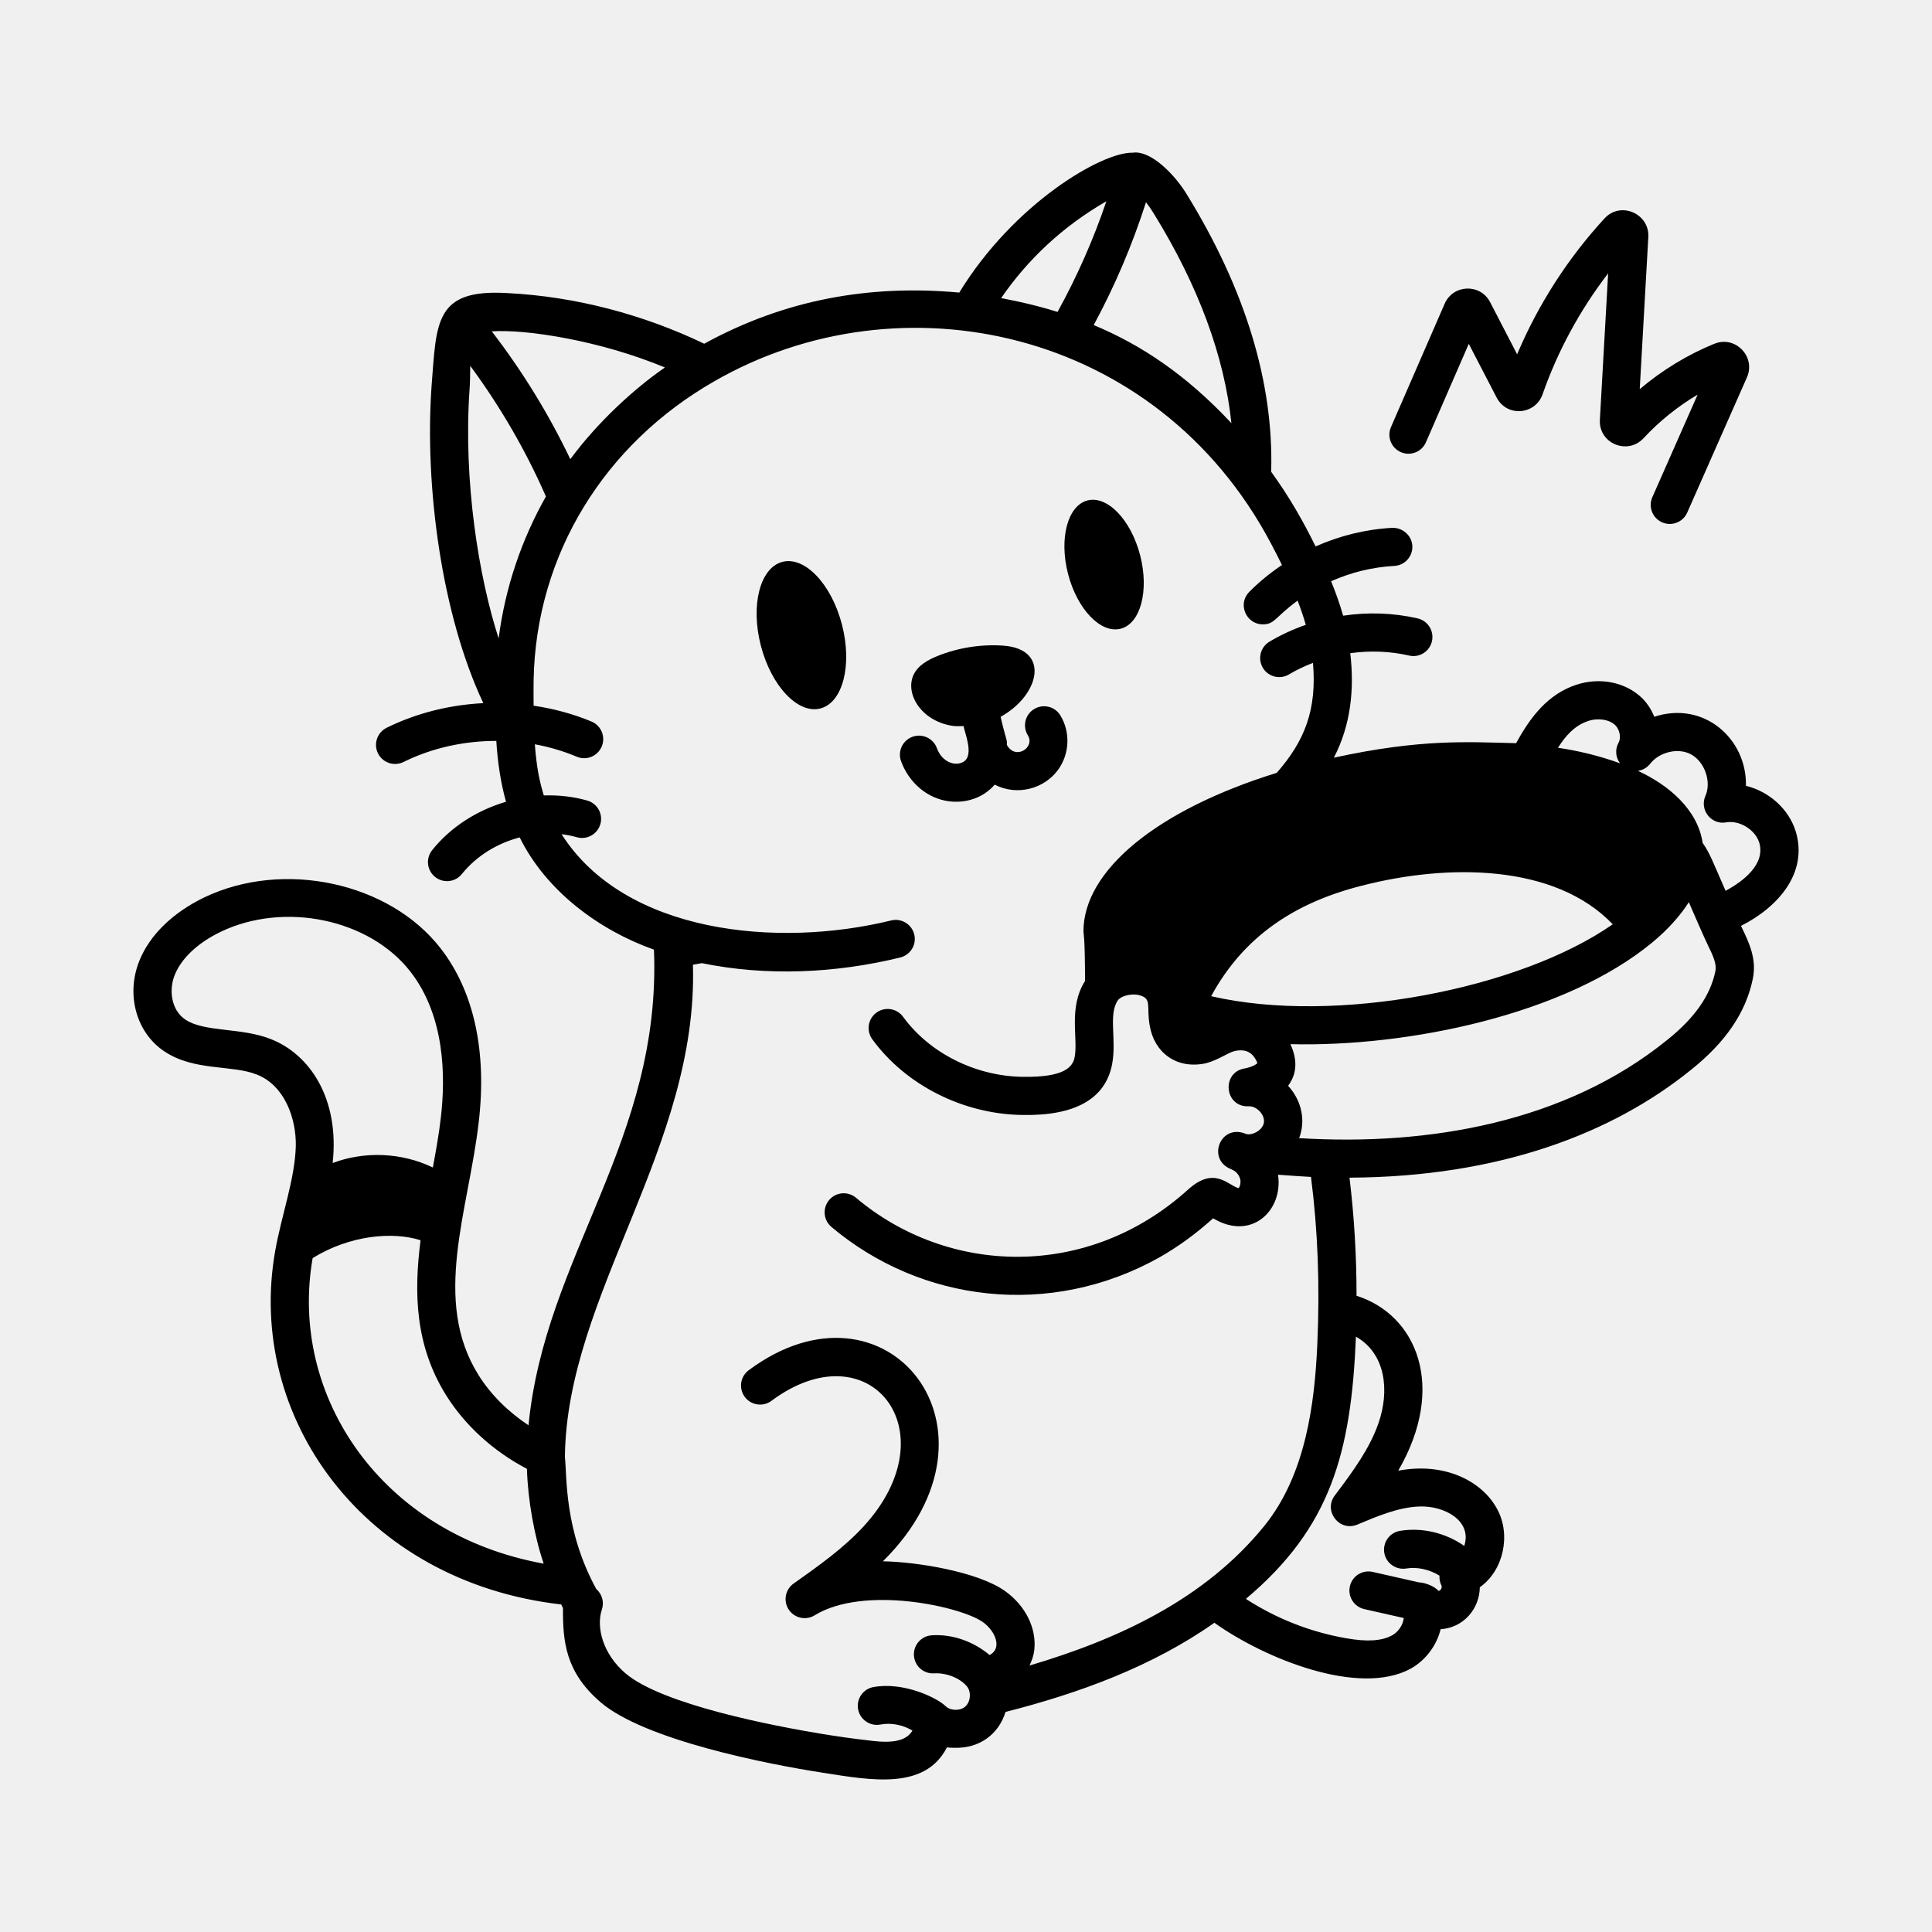
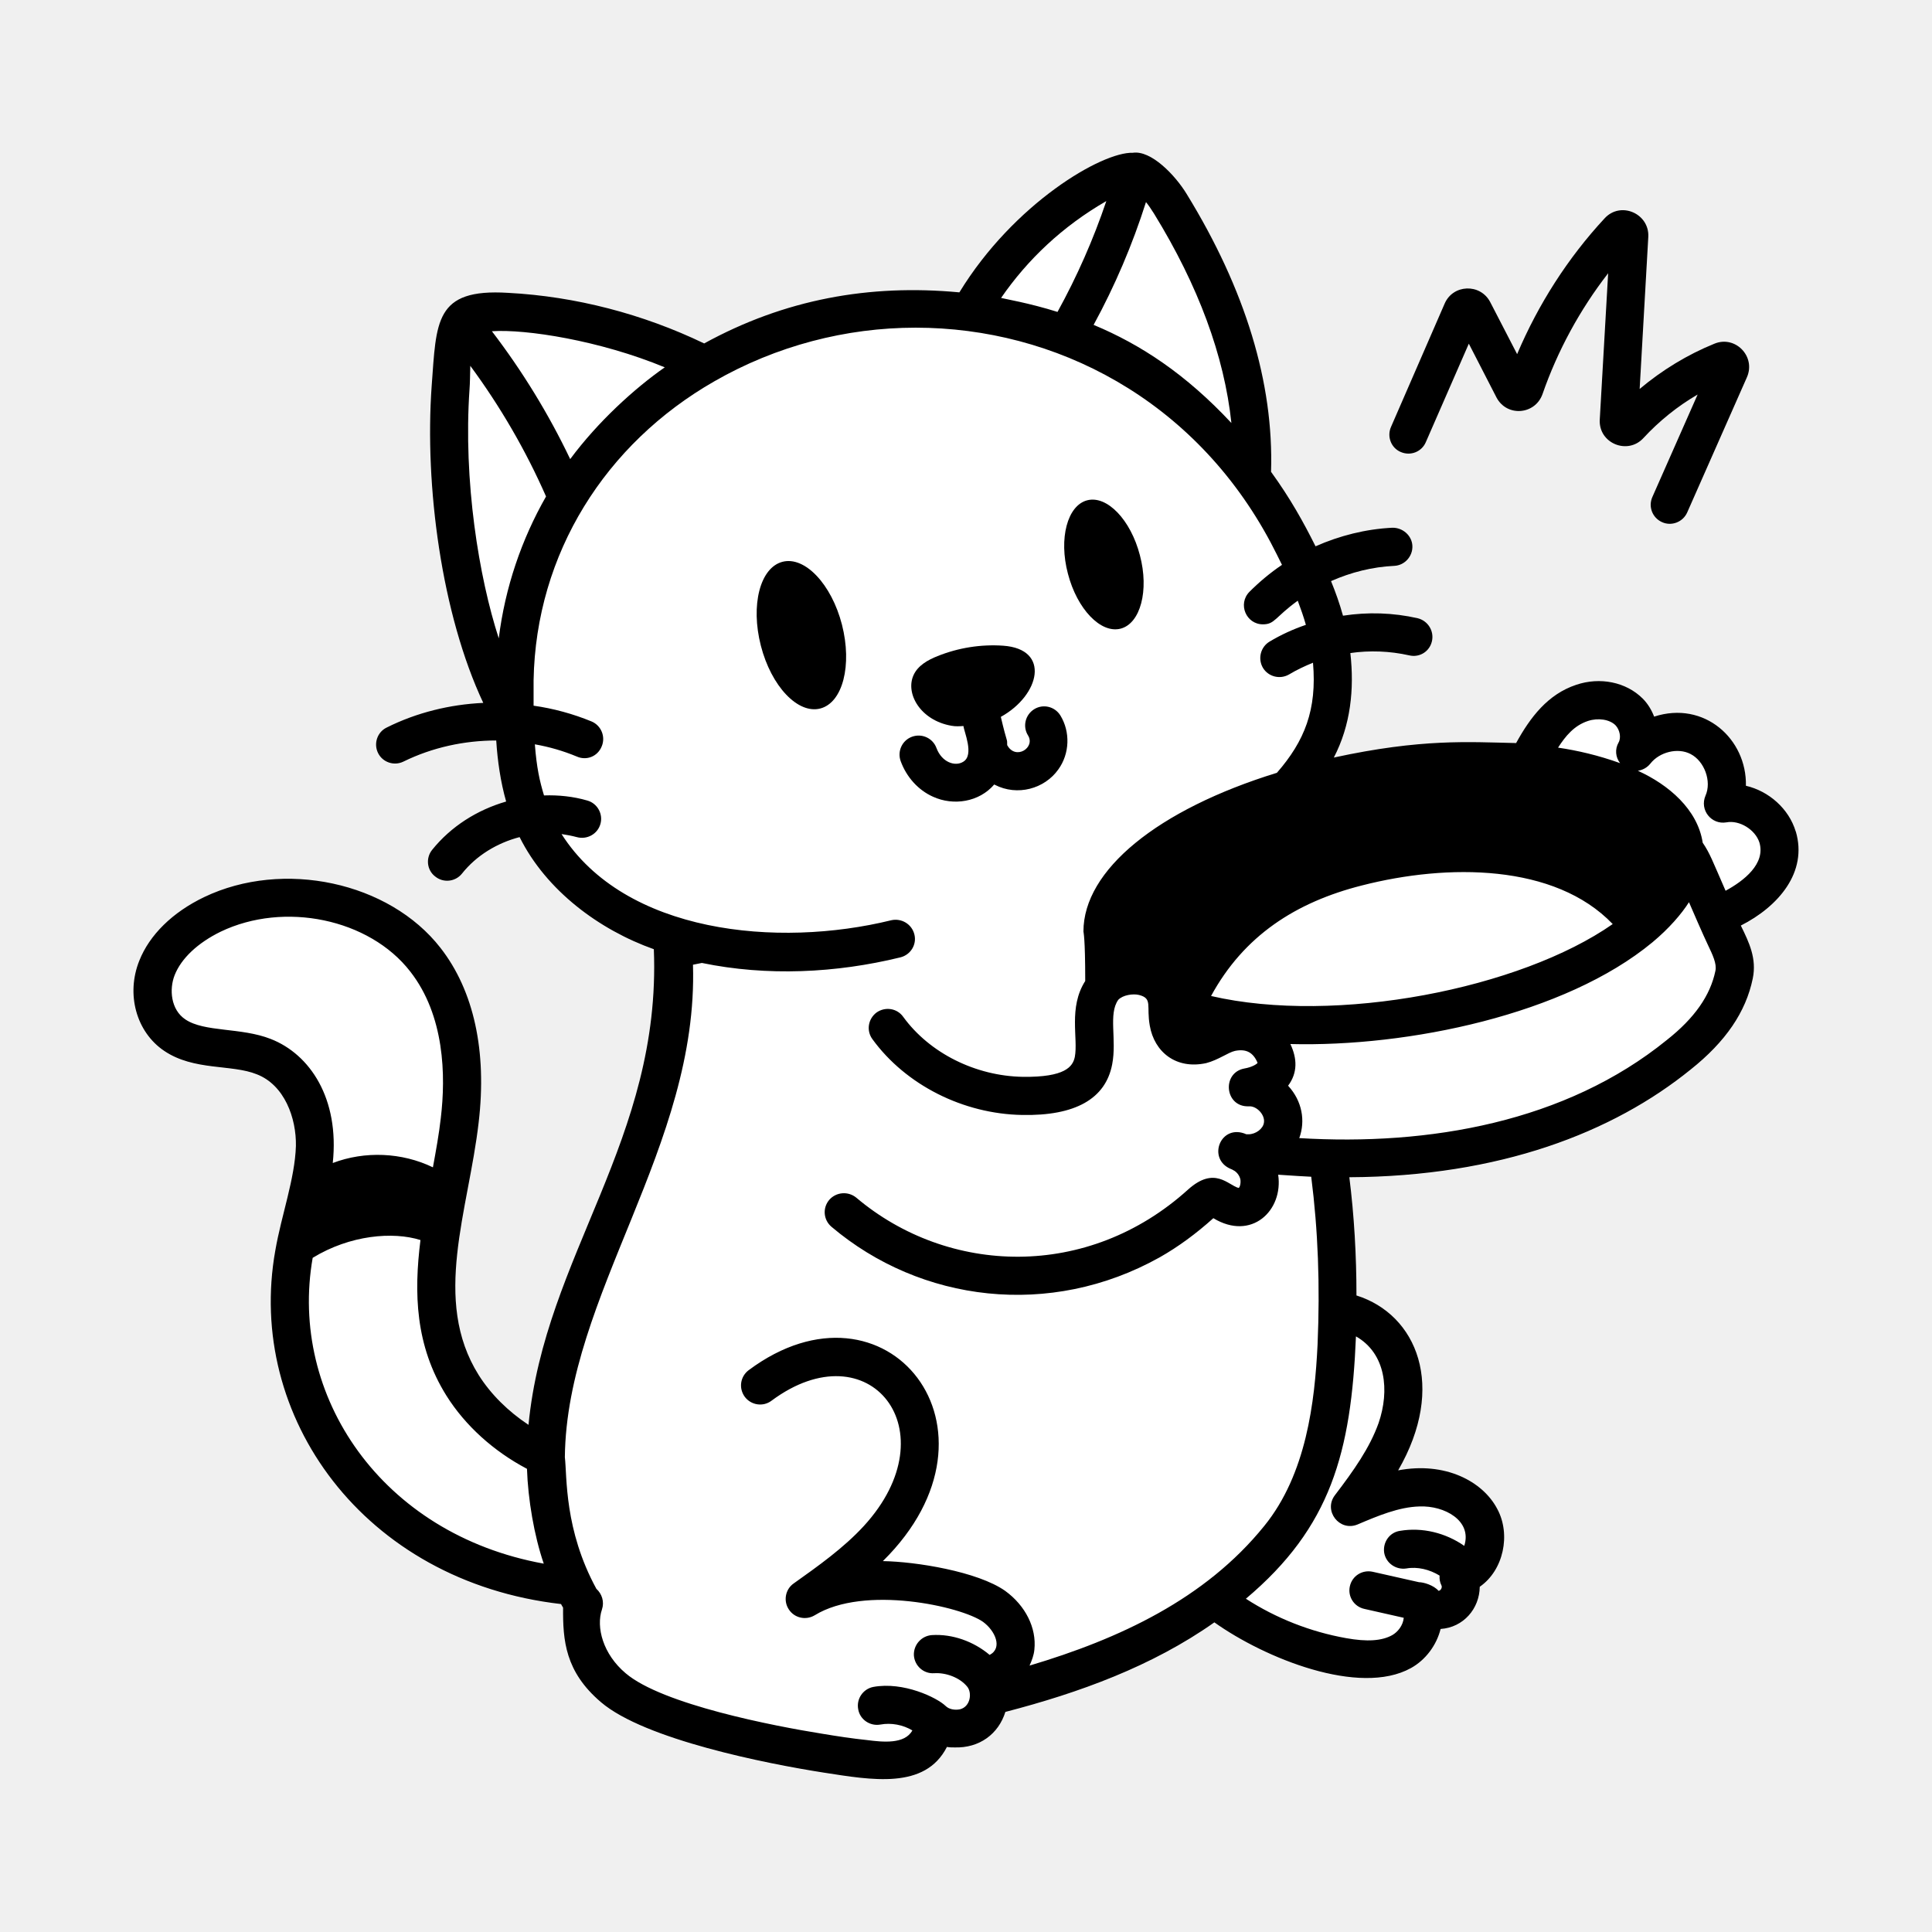
- <svg xmlns="http://www.w3.org/2000/svg" id="Layer_1" enable-background="new 0 0 76 76" viewBox="0 0 76 76">
-   <g id="Cat_Bowl">
-     <path d="m68.681 30.91c.04-1.841-1.646-3.355-3.607-2.715-.103-.261-.256-.506-.459-.714-.645-.644-1.671-.856-2.617-.541-1.111.369-1.8 1.271-2.357 2.295-1.869-.043-3.709-.183-7.17.57.663-1.274.813-2.683.645-4.11.768-.107 1.555-.081 2.314.093.408.095.807-.16.899-.563.093-.404-.16-.806-.563-.899-.961-.221-1.959-.251-2.931-.106-.13-.466-.294-.915-.472-1.356.784-.348 1.63-.557 2.485-.602.414-.021.731-.375.71-.788-.022-.414-.391-.724-.788-.71-1.039.054-2.066.309-3.018.731-.478-.966-.99-1.886-1.747-2.937.102-3.495-1.012-7.169-3.329-10.927-.448-.739-1.398-1.731-2.115-1.624-1.206-.039-4.681 1.997-6.824 5.499-.001.001-.001.002-.002.003-3.537-.323-6.869.277-10.033 2.012-2.411-1.156-5.066-1.853-7.712-1.99-2.897-.18-2.816 1.127-3.014 3.667-.276 3.934.395 8.979 2.036 12.462-1.316.067-2.619.385-3.803.969-.371.184-.524.633-.341 1.005.183.371.631.523 1.005.341 1.132-.559 2.391-.83 3.651-.829.047.79.165 1.624.381 2.393-1.13.333-2.168.983-2.905 1.904-.259.323-.208.795.116 1.054.323.259.795.208 1.054-.116.573-.714 1.389-1.206 2.273-1.44 1.043 2.116 3.134 3.654 5.282 4.416.3 7.489-4.295 12.051-4.934 18.71-.8-.53-1.481-1.202-1.961-1.966-1.853-2.947-.403-6.459-0-9.943.332-2.8-.188-5.172-1.502-6.858-2.016-2.595-6.186-3.49-9.299-1.995-1.243.602-2.149 1.489-2.549 2.496-.532 1.322-.121 2.816.977 3.552 1.178.794 2.658.524 3.646.917 1.091.426 1.556 1.726 1.533 2.82-.037 1.298-.563 2.719-.809 4.109-1.164 6.529 3.47 13.027 11.248 13.916.025.047.045.095.071.142-.006 1.287.082 2.516 1.492 3.715 1.725 1.471 6.518 2.424 8.763 2.768 1.88.294 3.987.681 4.849-1.003.099.016.198.014.298.017.977.028 1.731-.526 2.004-1.401.001-.004.004-.007.005-.01 2.891-.737 5.764-1.782 8.213-3.507 1.976 1.41 5.696 2.92 7.734 1.799.573-.324 1.009-.9 1.165-1.54 0-.002.001-.003.001-.005.901-.06 1.531-.799 1.542-1.651.939-.659 1.229-2.067.688-3.065-.572-1.09-2.048-1.872-3.897-1.521 1.911-3.294.735-6.125-1.64-6.881 0-1.577-.093-3.132-.277-4.646 5.914-.026 10.364-1.758 13.427-4.236 1.37-1.091 2.167-2.264 2.438-3.585.161-.777-.138-1.409-.465-2.083 1.473-.743 2.64-2.091 2.156-3.708-.276-.901-1.063-1.583-1.96-1.801zm-21.037 8.277c1.287-2.371 3.321-3.691 5.938-4.349 3.354-.864 7.576-.868 9.859 1.521-3.629 2.538-10.88 3.966-15.797 2.829zm14.828-10.824c.399-.133.844-.06 1.076.172.171.175.228.492.123.679-.149.265-.116.581.055.812-.854-.31-1.684-.499-2.44-.612.291-.448.635-.867 1.186-1.051zm-14.03-11.715c-1.794-1.92-3.567-3.089-5.418-3.861.835-1.545 1.523-3.163 2.056-4.832.098.124.203.274.316.46 1.746 2.832 2.766 5.592 3.045 8.233zm-4.921-8.729c-.508 1.502-1.152 2.958-1.919 4.351-1.113-.349-2.119-.52-2.22-.543 1.035-1.508 2.416-2.819 4.138-3.808zm-17.366 6.537c-1.197.827-2.634 2.135-3.72 3.607-.852-1.781-1.886-3.463-3.09-5.028 1.333-.092 4.246.354 6.809 1.42zm-7.683.855c.02-.255.02-.561.027-.919 1.177 1.598 2.179 3.317 2.976 5.139-.954 1.687-1.601 3.573-1.86 5.582-.779-2.4-1.396-6.188-1.143-9.801zm-7.821 25.563c-1.167-.462-2.612-.263-3.359-.766-.575-.386-.647-1.188-.421-1.75.263-.66.905-1.265 1.808-1.702 2.499-1.2 5.85-.512 7.464 1.565 1.349 1.73 1.395 4.088 1.196 5.763-.073.633-.188 1.278-.312 1.943-1.217-.59-2.677-.653-3.941-.177.277-2.534-.9-4.277-2.435-4.876zm1.649 8.615c1.471-.907 3.155-1.049 4.244-.701-.267 2.072-.219 4.149 1.015 6.113.742 1.182 1.856 2.192 3.169 2.88.036 1.207.283 2.618.659 3.729-6.394-1.157-10.036-6.613-9.088-12.021zm28.196 16.034c.096-.199.169-.408.192-.625.091-.854-.351-1.738-1.152-2.31-1.078-.768-3.502-1.152-4.805-1.17 5.246-5.183.132-11.545-5.279-7.516-.333.248-.401.717-.154 1.049s.718.401 1.049.154c3.849-2.865 7.062 1.185 3.634 4.93-.792.864-1.793 1.572-2.761 2.257-.331.234-.416.688-.193 1.025.223.338.674.438 1.018.226 1.953-1.198 5.76-.346 6.619.266.48.343.781 1.022.266 1.297-.631-.53-1.458-.832-2.276-.778-.413.026-.728.382-.702.795s.374.728.795.702c.458-.027 1.002.169 1.292.516.205.245.143.807-.283.9-.193.046-.423.007-.558-.125-.34-.333-1.662-.971-2.845-.75-.407.077-.674.47-.597.876s.47.674.876.597c.424-.081.885.013 1.26.237-.307.545-1.166.462-1.785.38-.584-.066-1.174-.151-1.77-.248-1.884-.309-6.285-1.152-7.728-2.38-.889-.756-1.168-1.812-.932-2.516.099-.297.001-.612-.222-.805-1.271-2.335-1.146-4.411-1.233-5.189.062-6.37 5.251-12.219 5.036-19.367l.35-.063c2.562.524 5.275.397 7.806-.223.402-.099.649-.504.55-.907-.099-.403-.507-.649-.907-.55-4.468 1.095-10.476.52-12.966-3.393.202.025.403.064.6.12.397.113.813-.119.926-.518.113-.398-.119-.813-.518-.926-.556-.157-1.132-.22-1.707-.2-.169-.557-.283-1.088-.353-2.013.565.104 1.119.266 1.649.489.383.162.822-.019.982-.401.161-.382-.019-.822-.401-.982-.729-.306-1.497-.507-2.278-.624-.001-.328-.006-.649 0-.996.089-4.987 2.824-9.315 7.103-11.762 0 0 0 0 0-0.0 0-0.0.001-0.0.001-.001 7.318-4.215 17.404-2.1 21.89 6.356.157.297.305.585.444.869-.462.31-.895.662-1.286 1.057-.471.476-.126 1.277.533 1.277.475 0 .463-.271 1.368-.932.125.321.233.638.323.951-.496.173-.977.393-1.43.663-.355.212-.472.672-.26 1.028.21.353.67.473 1.028.26.301-.18.619-.328.944-.455.16 1.843-.329 3.079-1.426 4.327-4.694 1.454-7.603 3.832-7.603 6.238 0 .045.06.211.063 1.949-.668 1.055-.264 2.26-.41 2.998-.073.376-.379.799-2.043.773-1.86-.027-3.663-.932-4.705-2.362-.244-.334-.714-.408-1.048-.164-.334.244-.408.713-.164 1.048 1.314 1.803 3.573 2.944 5.892 2.978 2.079.042 3.275-.629 3.54-1.985.193-.981-.165-1.981.24-2.541.176-.194.583-.249.817-.19.538.138.282.426.427 1.21.172 1.025 1.028 1.727 2.21 1.472.494-.13.861-.419 1.135-.482.442-.094.724.062.888.473-.033.049-.217.163-.512.215-.908.158-.789 1.532.177 1.487.308-.015.642.339.591.644-.038.24-.329.458-.609.458l-.082-.01c-1.021-.443-1.574.997-.602 1.38.025.014.05.026.076.038.165.071.301.285.298.458-.005.155-.056.247-.084.25-.415-.113-.944-.877-1.979.057-3.941 3.566-9.442 3.379-13.063.323-.317-.267-.79-.228-1.057.089s-.227.79.089 1.057c3.514 2.965 8.6 3.611 12.905 1.199.74-.422 1.432-.925 2.111-1.537 1.498.904 2.764-.298 2.554-1.714.453.036 1.196.082 1.296.086.27 2.115.352 4.26.248 6.599-.103 2.253-.434 5.102-2.093 7.141-2.327 2.862-5.699 4.437-9.236 5.484zm13.73-9.538c-.342.983-.981 1.869-1.719 2.843-.46.607.178 1.44.888 1.145.802-.337 1.632-.686 2.445-.711.975-.038 2.082.559 1.76 1.551-.725-.51-1.647-.738-2.527-.593-.409.067-.686.453-.619.862.067.409.456.684.862.619.448-.073.919.042 1.309.28-.006.131.013.262.075.381.035.068-.003.203-.114.22-.192-.223-.601-.333-.772-.336l-1.816-.411c-.406-.093-.806.163-.897.566-.091.404.162.806.566.897l1.553.351c-.033.304-.239.559-.449.677-.416.229-.992.265-1.82.118-1.403-.244-2.749-.774-3.941-1.548 3.347-2.817 4.14-5.756 4.329-10.316 1.176.671 1.33 2.13.886 3.407zm13.254-17.787c-0.0.001-0.0.002-.001.003-.197.963-.819 1.851-1.907 2.717-3.985 3.223-9.353 4.169-14.467 3.853.258-.674.112-1.454-.423-2.047-.003-.004-.007-.008-.011-.012.375-.504.354-1.067.09-1.637 4.635.117 10.806-1.165 14.234-4 .001-.001.002-.002.003-.002 0-0.0.001-.001.001-.001s.001-0.0.001-.001c0-0.0.001-0.0.001-.001 0-0.0 0-0.0.001-.001.646-.53 1.142-1.116 1.432-1.58.116.266.592 1.369.743 1.677.194.399.362.744.302 1.033zm.4-3.156c-.528-1.203-.612-1.462-.902-1.885-.196-1.314-1.341-2.278-2.547-2.834.185-.027.36-.12.483-.279.36-.46 1.084-.635 1.581-.383.554.28.842 1.081.592 1.648-.244.552.234 1.149.817 1.041.522-.094 1.144.29 1.3.796.25.835-.605 1.512-1.325 1.896z" />
-     <path d="m44.085 24.732c.783-.203 1.125-1.497.765-2.89-.361-1.393-1.288-2.358-2.071-2.156-.783.203-1.125 1.497-.765 2.89.361 1.393 1.288 2.358 2.071 2.156z" />
-     <path d="m30.779 22.102c-.881.228-1.262 1.704-.849 3.297s1.461 2.698 2.342 2.47c.881-.228 1.262-1.704.849-3.297-.412-1.593-1.461-2.698-2.342-2.47z" />
-     <path d="m39.131 30.867c.887.459 1.958.16 2.5-.597.448-.625.479-1.482.078-2.132-.217-.353-.68-.461-1.032-.244s-.462.68-.244 1.032c.295.478-.486.993-.824.379.001-.285.013-.008-.248-1.107 1.542-.85 1.972-2.674.095-2.801-.875-.059-1.763.082-2.576.408-.379.152-.768.369-.942.739-.342.727.274 1.792 1.493 2.004.157.027.316.017.475.015.022.218.428 1.126.006 1.397-.322.206-.855.026-1.057-.529-.141-.39-.574-.587-.961-.448-.389.142-.59.572-.448.961.23.63.694 1.142 1.272 1.403.811.367 1.819.21 2.412-.481z" />
-     <path d="m67.44 13.521c-1.061.434-2.058 1.042-2.937 1.787l.338-5.985c.051-.916-1.087-1.422-1.721-.733-1.437 1.558-2.613 3.389-3.44 5.347l-1.063-2.051c-.386-.744-1.454-.701-1.787.06l-2.112 4.853c-.166.38.008.822.388.987.381.166.822-.009.987-.388l1.685-3.872 1.097 2.115c.403.774 1.521.682 1.807-.132.594-1.701 1.475-3.321 2.578-4.756l-.325 5.761c-.052.934 1.093 1.402 1.72.722.619-.667 1.34-1.247 2.125-1.712l-1.781 4.034c-.167.379.004.821.383.989.375.166.821-.001.989-.383l2.349-5.319c.36-.816-.46-1.658-1.277-1.322z" />
+ <svg xmlns="http://www.w3.org/2000/svg" id="Layer_1" data-name="Layer 1" viewBox="0 0 76 76">
+   <defs>
+     <style> .cls-1, .cls-2 { stroke-width: 0px; } .cls-2 { fill: #fff; } </style>
+   </defs>
+   <path class="cls-2" d="m54.72,16.79l2.11-4.85c.33-.76,1.4-.8,1.79-.06l1.06,2.05c.83-1.96,2-3.79,3.44-5.34.63-.69,1.77-.19,1.72.73l-.34,5.98c.88-.74,1.88-1.35,2.94-1.78.82-.34,1.64.5,1.28,1.32l-2.35,5.32c-.17.38-.62.55-.99.38-.38-.17-.55-.61-.38-.99l1.78-4.03c-.79.46-1.51,1.04-2.13,1.71-.62.68-1.77.21-1.72-.72l.33-5.76c-1.11,1.43-1.99,3.05-2.58,4.75-.29.82-1.4.91-1.81.14l-1.09-2.12-1.69,3.87c-.16.38-.6.56-.99.39-.38-.16-.55-.61-.38-.99Z" />
+   <path class="cls-2" d="m68.48,36.42c.33.67.63,1.3.47,2.08-.27,1.32-1.07,2.49-2.44,3.58-3.06,2.48-7.51,4.21-13.43,4.24.19,1.51.28,3.07.28,4.65,2.38.75,3.55,3.58,1.64,6.88,1.85-.35,3.33.43,3.9,1.52.54,1,.25,2.41-.69,3.06-.01.86-.64,1.6-1.54,1.66-.16.64-.59,1.22-1.17,1.54-2.03,1.12-5.75-.39-7.73-1.8-2.45,1.73-5.32,2.77-8.21,3.51h-.01c-.27.88-1.02,1.44-2,1.41-.1,0-.2,0-.3-.02-.86,1.69-2.97,1.3-4.85,1.01-2.24-.35-7.04-1.3-8.76-2.77-1.41-1.2-1.5-2.43-1.49-3.72-.03-.04-.05-.09-.08-.14-7.77-.89-12.41-7.39-11.24-13.91.24-1.39.77-2.82.81-4.11.02-1.1-.45-2.4-1.54-2.82-.99-.4-2.47-.13-3.64-.92-1.1-.74-1.51-2.23-.98-3.55.4-1.01,1.3-1.9,2.55-2.5,3.11-1.49,7.28-.6,9.3,2,1.31,1.68,1.83,4.06,1.5,6.86-.4,3.48-1.85,6.99,0,9.94.48.76,1.16,1.43,1.96,1.96.64-6.65,5.23-11.22,4.93-18.71-2.14-.76-4.23-2.3-5.28-4.41-.88.23-1.7.72-2.27,1.44-.26.32-.73.37-1.05.11-.33-.25-.38-.73-.12-1.05.74-.92,1.77-1.57,2.91-1.9-.22-.77-.34-1.61-.39-2.4-1.25,0-2.51.27-3.65.83-.37.18-.82.03-1-.34-.18-.37-.03-.82.34-1,1.18-.59,2.49-.91,3.8-.97-1.64-3.49-2.31-8.53-2.03-12.46.19-2.54.11-3.85,3.01-3.67,2.65.14,5.3.83,7.71,1.99,3.17-1.74,6.5-2.34,10.03-2.01t.01,0c2.14-3.5,5.61-5.53,6.82-5.49.72-.11,1.67.88,2.12,1.62,2.31,3.76,3.43,7.43,3.32,10.93.76,1.05,1.27,1.97,1.75,2.93.95-.42,1.98-.68,3.02-.73.4,0,.77.3.79.71.02.41-.3.77-.71.79-.86.04-1.7.25-2.49.6.18.44.34.89.47,1.36.98-.15,1.97-.12,2.94.1.4.1.65.5.56.9-.09.41-.49.66-.9.56-.76-.17-1.55-.2-2.31-.09.16,1.43.01,2.84-.65,4.11,3.46-.75,5.3-.61,7.17-.57.56-1.02,1.25-1.92,2.36-2.29.94-.32,1.97-.11,2.62.54.2.2.35.45.45.71,1.97-.64,3.65.88,3.61,2.72.9.21,1.69.9,1.96,1.8.48,1.61-.68,2.96-2.16,3.71Z" />
+   <g id="Cat_Bowl" data-name="Cat Bowl">
+     <path class="cls-1" d="m70.64,32.71c-.27-.9-1.06-1.59-1.96-1.8.04-1.84-1.64-3.36-3.61-2.72-.1-.26-.25-.51-.45-.71-.65-.65-1.68-.86-2.62-.54-1.11.37-1.8,1.27-2.36,2.29-1.87-.04-3.71-.18-7.17.57.66-1.27.81-2.68.65-4.11.76-.11,1.55-.08,2.31.09.41.1.81-.15.9-.56.09-.4-.16-.8-.56-.9-.97-.22-1.96-.25-2.94-.1-.13-.47-.29-.92-.47-1.36.79-.35,1.63-.56,2.49-.6.41-.02.73-.38.71-.79-.02-.41-.39-.72-.79-.71-1.04.05-2.07.31-3.02.73-.48-.96-.99-1.88-1.75-2.93.11-3.5-1.01-7.17-3.32-10.93-.45-.74-1.4-1.73-2.12-1.62-1.21-.04-4.68,1.99-6.82,5.49t-.01,0c-3.53-.33-6.86.27-10.03,2.01-2.41-1.16-5.06-1.85-7.71-1.99-2.9-.18-2.82,1.13-3.01,3.67-.28,3.93.39,8.97,2.03,12.46-1.31.06-2.62.38-3.8.97-.37.18-.52.63-.34,1,.18.37.63.52,1,.34,1.14-.56,2.4-.83,3.65-.83.05.79.17,1.63.39,2.4-1.14.33-2.17.98-2.91,1.9-.26.32-.21.8.12,1.05.32.26.79.21,1.05-.11.57-.72,1.39-1.21,2.27-1.44,1.05,2.11,3.14,3.65,5.28,4.41.3,7.49-4.29,12.06-4.93,18.71-.8-.53-1.48-1.2-1.96-1.96-1.85-2.95-.4-6.46,0-9.94.33-2.8-.19-5.18-1.5-6.86-2.02-2.6-6.19-3.49-9.3-2-1.25.6-2.15,1.49-2.55,2.5-.53,1.32-.12,2.81.98,3.55,1.17.79,2.65.52,3.64.92,1.09.42,1.56,1.72,1.54,2.82-.04,1.29-.57,2.72-.81,4.11-1.17,6.52,3.47,13.02,11.24,13.91.03.05.05.1.08.14-.01,1.29.08,2.52,1.49,3.72,1.72,1.47,6.52,2.42,8.76,2.77,1.88.29,3.99.68,4.85-1.01.1.02.2.02.3.02.98.03,1.73-.53,2-1.4h.01c2.89-.75,5.76-1.79,8.21-3.52,1.98,1.41,5.7,2.92,7.73,1.8.58-.32,1.01-.9,1.17-1.54.9-.06,1.53-.8,1.54-1.66.94-.65,1.23-2.06.69-3.06-.57-1.09-2.05-1.87-3.9-1.52,1.91-3.3.74-6.13-1.64-6.88,0-1.58-.09-3.14-.28-4.65,5.92-.03,10.37-1.76,13.43-4.24,1.37-1.09,2.17-2.26,2.44-3.58.16-.78-.14-1.41-.47-2.08,1.48-.75,2.64-2.1,2.16-3.71Zm-59.99,8.16c-1.17-.46-2.61-.26-3.36-.77-.57-.38-.64-1.18-.42-1.74.26-.66.91-1.27,1.81-1.71,2.5-1.2,5.85-.51,7.46,1.57,1.35,1.73,1.4,4.09,1.2,5.76-.07.63-.19,1.28-.31,1.94-1.22-.59-2.68-.65-3.94-.17.27-2.54-.9-4.28-2.44-4.88Zm1.65,8.61c1.47-.9,3.16-1.04,4.24-.7-.26,2.08-.21,4.15,1.02,6.12.74,1.18,1.86,2.19,3.17,2.88.04,1.2.28,2.62.66,3.73-6.4-1.16-10.04-6.62-9.09-12.03Zm50.17-21.12c.4-.13.85-.06,1.08.17.17.18.23.49.12.68-.15.26-.12.58.06.81-.86-.31-1.69-.5-2.44-.61.29-.45.63-.87,1.18-1.05Zm-8.89,6.47c3.36-.86,7.58-.86,9.86,1.52-3.63,2.54-10.88,3.97-15.8,2.83,1.29-2.37,3.33-3.69,5.94-4.35Zm-8.5-26.88c.1.12.2.27.32.46,1.74,2.83,2.76,5.59,3.04,8.23-1.79-1.92-3.57-3.09-5.42-3.86.84-1.54,1.53-3.16,2.06-4.83Zm-1.56-.04c-.51,1.51-1.15,2.96-1.92,4.36-1.11-.35-2.12-.52-2.22-.55,1.04-1.51,2.42-2.82,4.14-3.81Zm-17.37,6.54c-1.19.83-2.63,2.14-3.72,3.61-.85-1.78-1.88-3.46-3.08-5.03,1.33-.09,4.24.36,6.8,1.42Zm-6.53,10.66c-.78-2.4-1.4-6.19-1.15-9.8.02-.26.02-.56.03-.92,1.18,1.6,2.18,3.32,2.98,5.14-.96,1.68-1.61,3.57-1.86,5.58Zm20.88,40.41c.09-.2.17-.41.19-.63.09-.85-.35-1.73-1.15-2.31-1.08-.76-3.51-1.15-4.81-1.17,5.25-5.18.13-11.54-5.28-7.51-.33.25-.4.71-.15,1.05.25.33.72.4,1.05.15,3.85-2.86,7.06,1.19,3.63,4.93-.79.86-1.79,1.57-2.76,2.26-.33.23-.41.69-.19,1.02.22.34.67.44,1.02.23,1.95-1.2,5.76-.35,6.62.26.48.35.78,1.03.26,1.3-.63-.53-1.46-.83-2.27-.78-.42.03-.73.39-.71.8.03.41.38.73.8.7.46-.03,1,.17,1.29.52.21.24.14.8-.28.9-.2.04-.43,0-.56-.13-.34-.33-1.66-.97-2.85-.75-.4.08-.67.47-.59.88.07.41.47.67.87.6.43-.08.89.01,1.26.23-.3.55-1.16.46-1.78.38-.58-.06-1.17-.15-1.77-.25-1.88-.3-6.29-1.15-7.73-2.38-.89-.75-1.17-1.81-.93-2.51.1-.3,0-.61-.22-.81-1.27-2.33-1.15-4.41-1.24-5.18.07-6.37,5.26-12.22,5.04-19.37l.35-.07c2.56.53,5.28.4,7.81-.22.4-.1.65-.5.55-.9-.1-.41-.51-.65-.91-.56-4.47,1.1-10.48.52-12.97-3.39.21.03.41.07.6.12.4.11.82-.12.93-.52.11-.39-.12-.81-.52-.92-.55-.16-1.13-.22-1.7-.2-.17-.56-.29-1.09-.36-2.01.57.1,1.12.26,1.65.48.38.17.82,0,.98-.4.16-.38-.02-.82-.4-.98-.73-.3-1.5-.51-2.28-.62v-1c.09-4.99,2.83-9.31,7.11-11.76,2.44-1.4,5.18-2.11,7.92-2.11,5.49,0,10.97,2.82,13.97,8.46.16.3.3.59.44.87-.46.31-.89.67-1.28,1.06-.47.48-.13,1.28.53,1.28.47,0,.46-.27,1.37-.93.12.32.23.63.32.95-.5.17-.98.39-1.43.66-.35.21-.47.67-.26,1.03.21.35.67.47,1.03.26.3-.18.62-.33.94-.46.16,1.85-.33,3.08-1.42,4.33-4.7,1.45-7.61,3.83-7.61,6.24,0,.04.07.21.07,1.95-.67,1.05-.27,2.26-.41,2.99-.08.38-.38.8-2.04.78-1.86-.03-3.67-.93-4.71-2.36-.24-.34-.71-.41-1.05-.17-.33.25-.41.71-.16,1.05,1.31,1.8,3.57,2.94,5.89,2.98,2.08.04,3.28-.63,3.54-1.99.19-.98-.16-1.98.24-2.54.18-.19.58-.25.82-.19.54.14.28.43.42,1.21.18,1.03,1.03,1.73,2.22,1.47.49-.13.86-.42,1.13-.48.44-.09.72.06.89.47-.03.05-.22.17-.51.22-.91.16-.79,1.53.17,1.49.31-.02.64.34.59.64-.03.24-.32.46-.61.46h-.08c-1.02-.45-1.57.98-.6,1.37.03.01.05.02.08.04.16.07.3.28.29.45,0,.16-.05.25-.08.25-.41-.11-.94-.87-1.98.06-3.94,3.57-9.44,3.38-13.06.32-.32-.26-.79-.22-1.06.09-.27.32-.23.79.09,1.06,3.51,2.97,8.6,3.61,12.91,1.2.74-.42,1.43-.93,2.11-1.54,1.5.91,2.76-.3,2.55-1.71.45.03,1.2.08,1.3.08.27,2.12.35,4.26.25,6.6-.11,2.26-.44,5.1-2.1,7.14-2.32,2.87-5.7,4.44-9.23,5.49Zm12.84-12.95c1.18.67,1.33,2.13.89,3.41-.35.98-.98,1.87-1.72,2.84-.46.61.18,1.44.89,1.15.8-.34,1.63-.69,2.44-.71.98-.04,2.08.56,1.76,1.55-.73-.51-1.65-.74-2.53-.59-.41.06-.68.45-.62.86.07.41.46.68.87.62.44-.08.92.04,1.31.28-.01.13.01.26.07.38.04.06,0,.2-.11.22-.2-.23-.6-.34-.77-.34l-1.82-.41c-.41-.09-.81.16-.9.57-.09.4.16.8.57.89l1.55.35c-.03.31-.24.56-.45.68-.41.23-.99.27-1.82.12-1.4-.25-2.75-.78-3.94-1.55,3.35-2.82,4.14-5.76,4.33-10.32Zm14.14-14.38h0c-.2.97-.82,1.86-1.91,2.72-3.98,3.23-9.35,4.17-14.46,3.86.25-.68.11-1.46-.43-2.05,0,0,0-.01-.01-.01.38-.51.36-1.07.09-1.64,4.64.12,10.81-1.16,14.24-4h0c.65-.54,1.15-1.12,1.44-1.58.11.26.59,1.36.74,1.67.19.4.36.75.3,1.03Zm.4-3.15c-.53-1.21-.61-1.46-.9-1.89-.2-1.31-1.34-2.28-2.55-2.83.19-.03.36-.12.49-.28.36-.46,1.08-.64,1.58-.38.55.28.84,1.08.59,1.64-.24.56.23,1.15.82,1.05.52-.1,1.14.29,1.3.79.25.84-.61,1.51-1.33,1.9Z" />
+     <path class="cls-1" d="m44.08,24.73c.78-.2,1.13-1.5.76-2.89-.36-1.39-1.29-2.36-2.07-2.16-.78.2-1.13,1.5-.76,2.89.36,1.39,1.29,2.36,2.07,2.16Z" />
+     <path class="cls-1" d="m30.78,22.1c-.88.23-1.26,1.7-.85,3.3s1.46,2.7,2.34,2.47c.88-.23,1.26-1.7.85-3.3-.41-1.59-1.46-2.7-2.34-2.47Z" />
+     <path class="cls-1" d="m39.13,30.87c.89.46,1.96.16,2.5-.6.45-.62.48-1.48.08-2.13-.22-.35-.68-.46-1.03-.24s-.46.68-.24,1.03c.3.48-.49.99-.82.38,0-.29.01,0-.25-1.11,1.54-.85,1.97-2.67.09-2.8-.87-.06-1.76.08-2.58.41-.38.15-.77.37-.94.74-.34.73.27,1.79,1.49,2,.16.03.32.02.47.01.02.22.43,1.13,0,1.4-.32.21-.85.03-1.06-.53-.14-.39-.57-.59-.96-.45-.39.14-.59.57-.45.96.23.63.69,1.14,1.27,1.4.81.37,1.82.21,2.41-.48Z" />
+     <path class="cls-1" d="m68.72,14.84l-2.35,5.32c-.17.38-.62.55-.99.38-.38-.17-.55-.61-.38-.99l1.78-4.03c-.79.46-1.51,1.04-2.13,1.71-.62.68-1.77.21-1.72-.72l.33-5.76c-1.11,1.43-1.99,3.05-2.58,4.75-.29.82-1.4.91-1.81.14l-1.09-2.12-1.69,3.87c-.16.38-.6.56-.99.39-.38-.16-.55-.61-.38-.99l2.11-4.85c.33-.76,1.4-.8,1.79-.06l1.06,2.05c.83-1.96,2-3.79,3.44-5.34.63-.69,1.77-.19,1.72.73l-.34,5.98c.88-.74,1.88-1.35,2.94-1.78.82-.34,1.64.5,1.28,1.32Z" />
  </g>
</svg>
